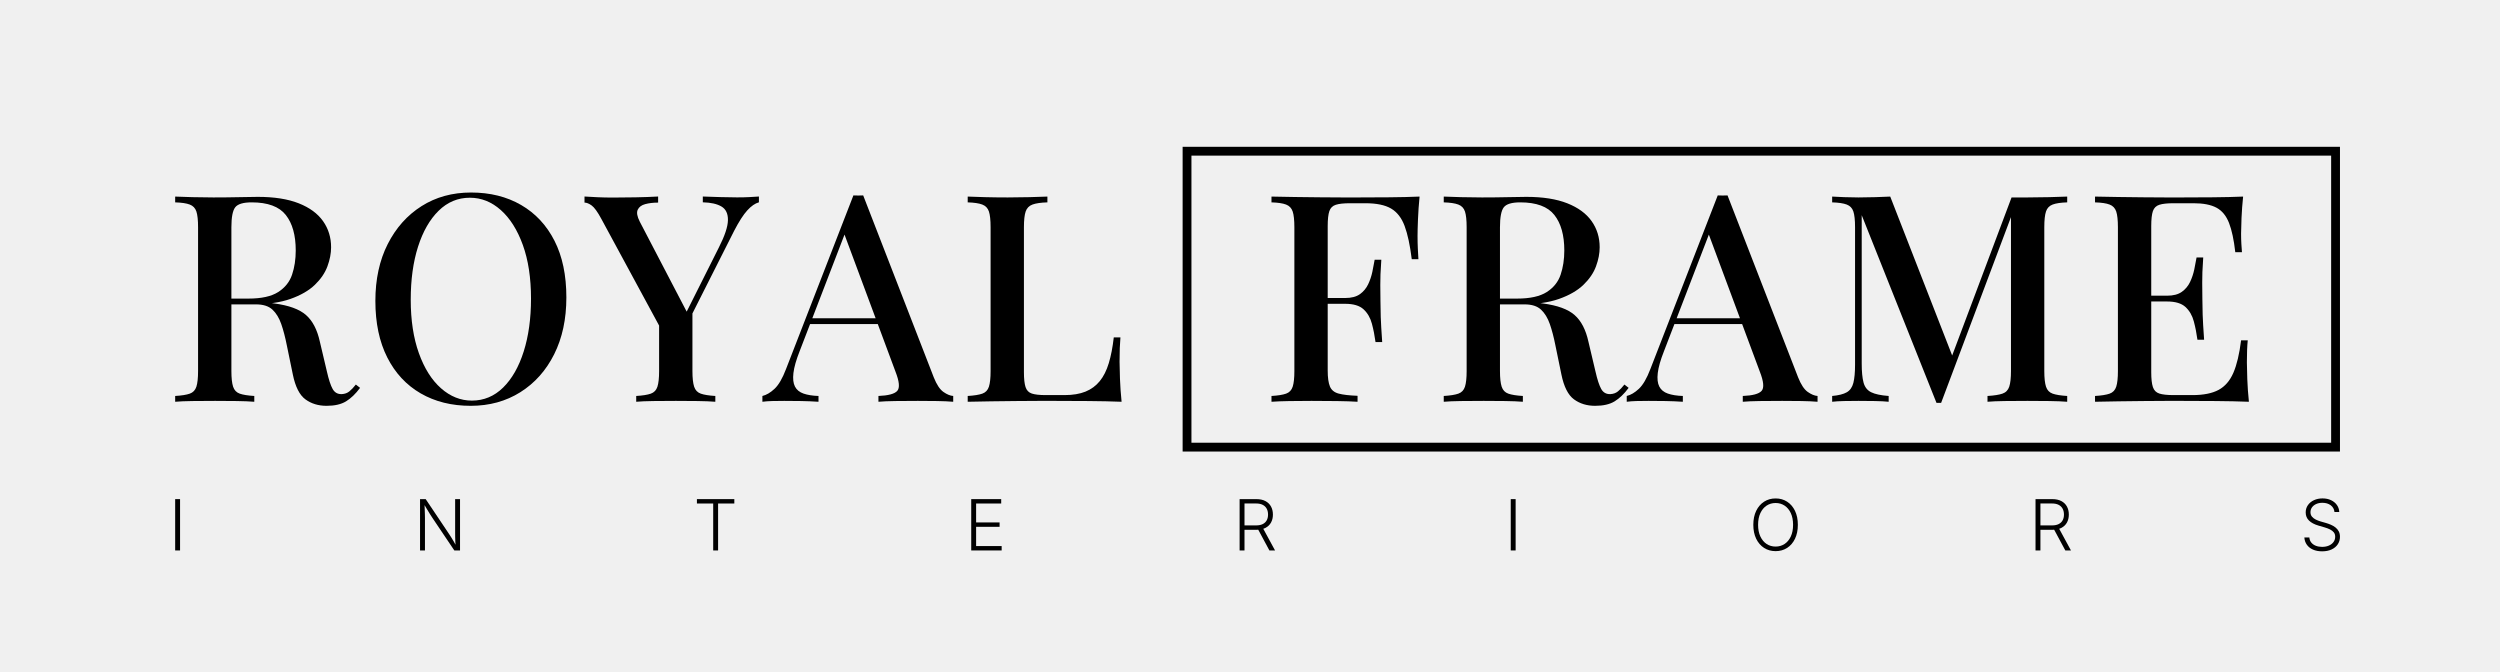
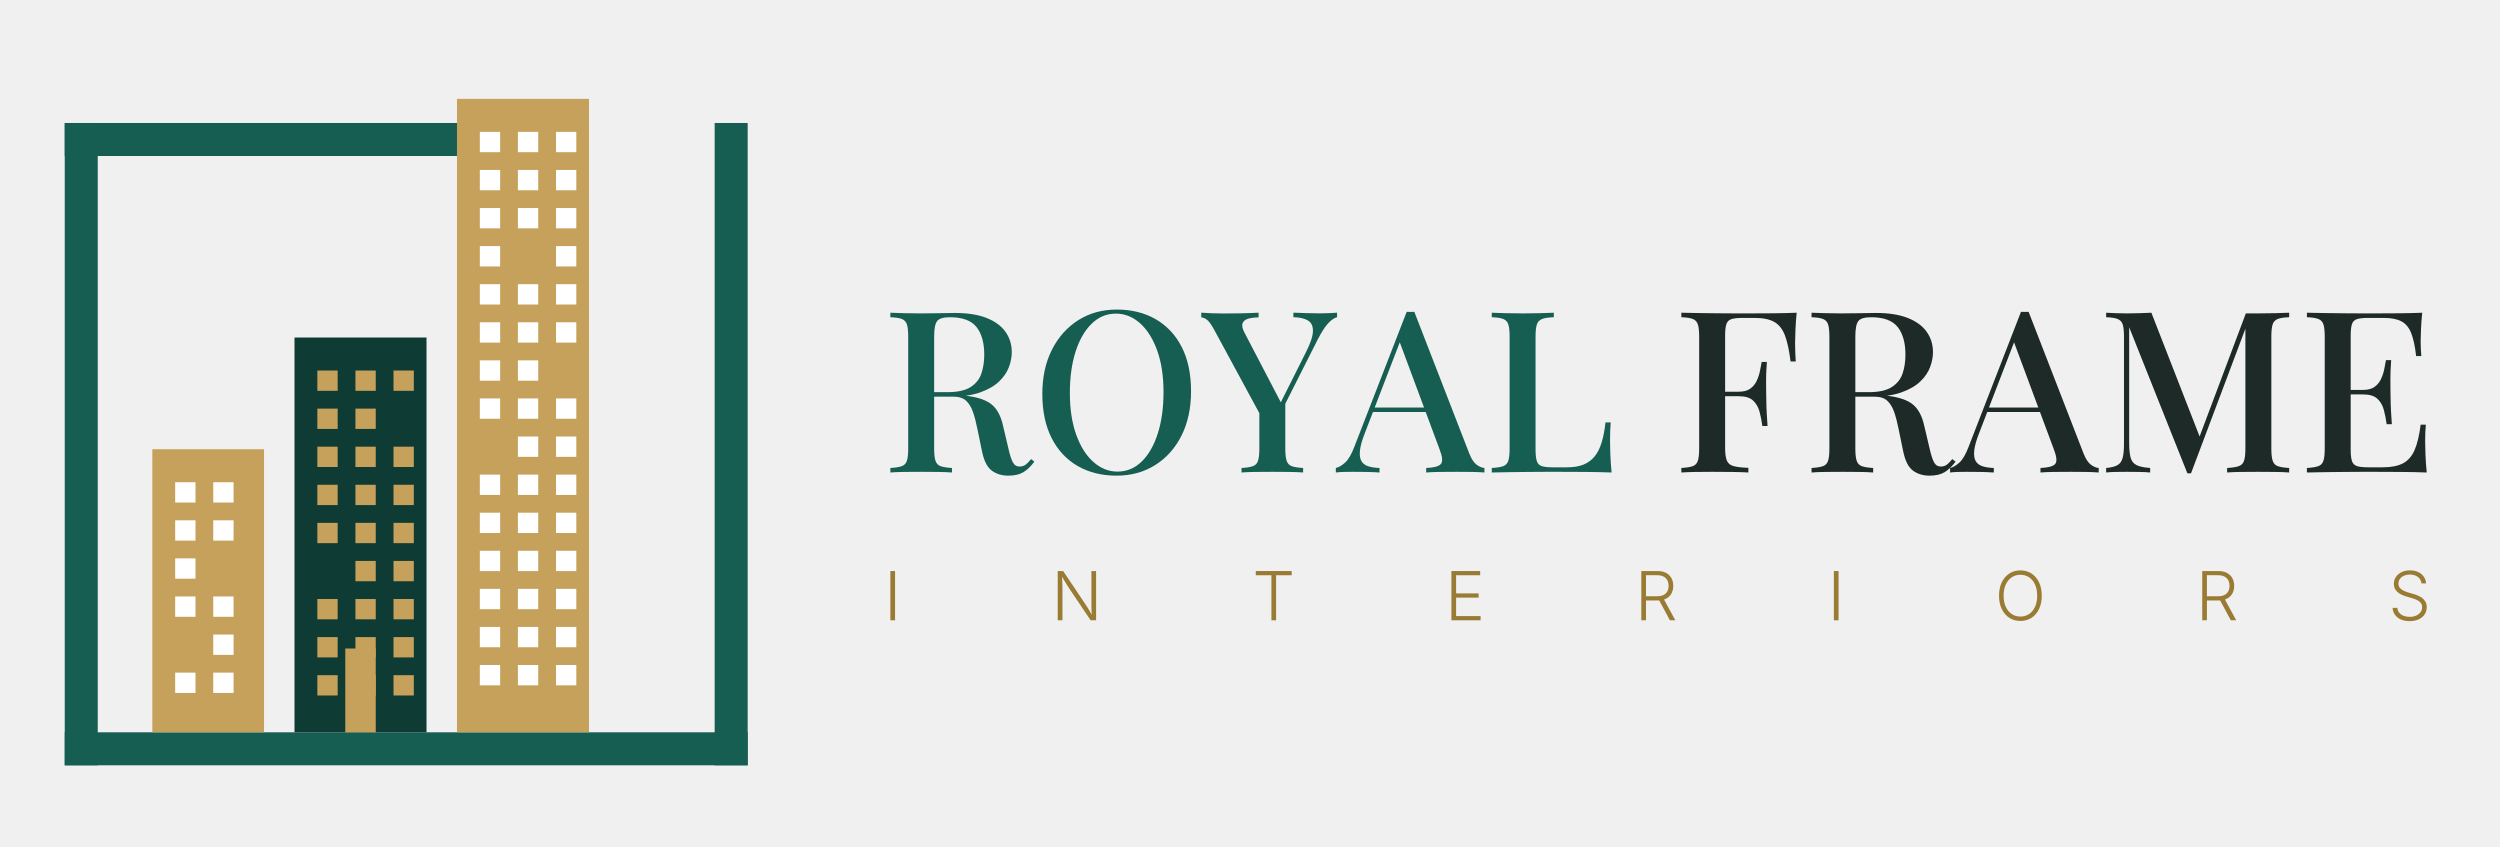
- <svg xmlns="http://www.w3.org/2000/svg" viewBox="0 0 1984 533" width="1984" height="533">
-   <g fill="#000000">
-     <path transform="translate(130.00 318.84) scale(0.23 -0.23)" d="M39.2 708Q61.8 707 98.5 706.0Q135.2 705 171.2 705Q218.8 705 262.401 706.0Q306.001 707 324.201 707Q409.401 707 465.501 684.8Q521.601 662.6 549.401 623.3Q577.201 584 577.201 533Q577.201 501.6 564.601 467.4Q552.001 433.2 521.201 403.5Q490.401 373.8 437.101 354.9Q383.801 336 302.201 336H206.201V356H292.201Q359.2 356 394.5 378.5Q429.8 401 442.5 438.5Q455.2 476 455.2 522Q455.2 601 420.9 644.5Q386.6 688 303.201 688Q259.601 688 246.401 671.0Q233.201 654 233.201 602V106Q233.201 70 239.101 52.0Q245.001 34 262.001 28.0Q279.001 22 312.201 20V0Q288.001 2 251.301 2.5Q214.601 3 177.2 3Q135.2 3 98.5 2.5Q61.8 2 39.2 0V20Q72.6 22 89.6 28.0Q106.6 34 112.4 52.0Q118.2 70 118.2 106V602Q118.2 639 112.4 656.5Q106.6 674 89.5 680.5Q72.4 687 39.2 688ZM208.2 353Q258.6 351.2 289.8 348.6Q321 346 342 343.9Q363 341.8 381.2 339.2Q456.201 329.4 490.501 299.4Q524.802 269.4 538.401 207.4L562.601 105Q572.201 62.4 582.601 44Q593.001 25.6 614.001 26.4Q629.601 27.2 640.201 35.8Q650.801 44.4 662.601 59.4L677.201 48Q654.201 17 628.901 1.5Q603.601 -14 561.601 -14Q519 -14 488.6 8.3Q458.2 30.6 445.2 94L424.6 194Q416.2 236.6 405.2 268.2Q394.2 299.8 374.8 317.9Q355.4 336 318.2 336H210.2Z" />
-     <path transform="translate(286.49 318.84) scale(0.23 -0.23)" d="M379.611 722Q478.2 722 552.4 679.0Q626.601 636 667.601 555.5Q708.601 475 708.601 360Q708.601 248 666.571 164.0Q624.542 80 549.822 33.0Q475.103 -14 378.59 -14Q280.001 -14 205.801 29.0Q131.6 72 90.6 153.0Q49.6 234 49.6 348Q49.6 460 92.148 544.0Q134.697 628 208.898 675.0Q283.099 722 379.611 722ZM375.53 704Q313.601 704 267.801 659.0Q222.001 614 196.801 535.0Q171.601 456 171.601 352Q171.601 246 199.757 167.5Q227.914 89 276.113 46.5Q324.313 4 382.534 4Q444.573 4 490.387 49.0Q536.2 94 561.4 173.5Q586.6 253 586.6 356Q586.6 463 558.399 541.0Q530.198 619 482.399 661.5Q434.6 704 375.53 704Z" />
-     <path transform="translate(464.83 318.84) scale(0.23 -0.23)" d="M597.601 708.2V688.2Q577.801 682.8 557.4 660.3Q537 637.8 512.4 590.399L314.801 199H287.8L53.8 631.2Q34.4 667.2 20.6 677.2Q6.8 687.2 -4.2 687.2V708.2Q18 706.8 41.9 705.7Q65.8 704.6 93.801 704.6Q130.401 704.6 172.301 705.4Q214.201 706.2 249.802 708.2V687.2Q224.802 687.2 205.401 682Q186.001 676.8 179.401 662.5Q172.801 648.2 186.601 621.2L352.001 304.001L336.201 286.8L459.4 532.399Q490.2 592.999 490.7 626.6Q491.2 660.2 468.4 673.7Q445.6 687.2 404 688.2V708.2Q434.8 707.2 464.7 706.2Q494.6 705.2 522.201 705.2Q547 705.2 564.801 706.2Q582.601 707.2 597.601 708.2ZM368.201 321.801V106Q368.201 70 374.101 52.0Q380.001 34 397.001 28.0Q414.001 22 447.201 20V0Q423.001 2 385.801 2.5Q348.601 3 311.2 3Q269.8 3 233.1 2.5Q196.4 2 174.2 0V20Q207.6 22 224.6 28.0Q241.6 34 247.4 52.0Q253.2 70 253.2 106V311L318.2 249Z" />
-     <path transform="translate(607.29 318.84) scale(0.23 -0.23)" d="M338.001 712 581.601 84Q596.401 46.8 614.801 33.9Q633.201 21 648.601 20V0Q625.401 2 592.6 2.5Q559.8 3 526.6 3Q485.2 3 449 2.5Q412.799 2 390.599 0V20Q441.599 22 455.499 37.5Q469.399 53 449.399 104L268.6 590.199L285.4 607.6L118.6 174.201Q100.8 129.2 97.3 99.3Q93.8 69.4 102.6 52.4Q111.4 35.4 132.2 28.2Q153 21 183.8 20V0Q154 2 123.7 2.5Q93.4 3 65.6 3Q41.8 3 23.5 2.5Q5.2 2 -9.8 0V20Q10.8 24.8 32.1 44.7Q53.4 64.6 71.8 113L304.2 712Q312.2 711.6 321.1 711.6Q330.001 711.6 338.001 712ZM442.6 288V268H144.6L154.6 288Z" />
-     <path transform="translate(758.95 318.84) scale(0.23 -0.23)" d="M314.201 708V688Q280.201 687 262.701 680.5Q245.201 674 239.201 656.5Q233.201 639 233.201 602V102Q233.201 67.8 238.801 50.7Q244.401 33.6 260.601 28.3Q276.801 23 308.201 23H373.2Q416 23 445.6 35Q475.2 47 494.9 71.2Q514.6 95.401 526 133.101Q537.401 170.801 543.201 222.001H566.201Q563.201 190.001 563.201 138.001Q563.201 117.601 564.601 79.3Q566.001 41 570.201 0Q519.201 2 455.201 2.5Q391.201 3 341.201 3Q318.201 3 282.3 3.0Q246.4 3 204.7 2.5Q163 2 120.3 1.5Q77.6 1 39.2 0V20Q72.6 22 89.6 28.0Q106.6 34 112.4 52.0Q118.2 70 118.2 106V602Q118.2 639 112.4 656.5Q106.6 674 89.5 680.5Q72.4 687 39.2 688V708Q61.8 707 98.5 706.0Q135.2 705 177.2 705Q215.201 705 252.401 706.0Q289.601 707 314.201 708Z" />
-     <path transform="translate(1000.03 318.84) scale(0.23 -0.23)" d="M550.201 708Q546.201 667.6 544.701 629.891Q543.201 592.182 543.201 572Q543.201 548.509 544.201 527.954Q545.201 507.4 546.201 492H523.201Q514.2 564.6 498.6 606.5Q483 648.4 451.9 666.7Q420.8 685 363.2 685H310.201Q277.876 685 261.239 679.7Q244.601 674.4 238.901 657.775Q233.201 641.15 233.201 606V108Q233.201 71.1 240.901 52.65Q248.601 34.2 271.001 28.2Q293.401 22.2 336.201 20.6V0Q308.601 1.8 265.601 2.4Q222.601 3 177.4 3Q137 3 100.6 2.4Q64.2 1.8 39.2 0V20Q72.6 22 89.578 28.0Q106.557 34 112.378 52.0Q118.2 70 118.2 106V602Q118.2 639 112.353 656.5Q106.506 674 89.453 680.5Q72.4 687 39.2 688V708Q77.692 707 120.346 706.5Q163 706 204.684 705.5Q246.369 705 282.321 705.0Q318.274 705 341.201 705Q387.201 705 445.701 705.5Q504.201 706 550.201 708ZM397.201 358Q397.201 358 397.201 348Q397.201 338 397.201 338H203.201Q203.201 338 203.201 348Q203.201 358 203.201 358ZM418.201 490Q414.201 433 414.701 403Q415.201 373 415.201 348Q415.201 323 416.201 293Q417.201 263 421.201 206H398.201Q393.801 239 385.701 269.4Q377.6 299.8 357 318.9Q336.4 338 293.6 338V358Q325.6 358 344.2 371.2Q362.8 384.4 372.7 405.2Q382.601 426 387.301 448.6Q392.001 471.2 395.201 490Z" />
-     <path transform="translate(1136.74 318.84) scale(0.23 -0.23)" d="M39.2 708Q61.8 707 98.5 706.0Q135.2 705 171.2 705Q218.8 705 262.401 706.0Q306.001 707 324.201 707Q409.401 707 465.501 684.8Q521.601 662.6 549.401 623.3Q577.201 584 577.201 533Q577.201 501.6 564.601 467.4Q552.001 433.2 521.201 403.5Q490.401 373.8 437.101 354.9Q383.801 336 302.201 336H206.201V356H292.201Q359.2 356 394.5 378.5Q429.8 401 442.5 438.5Q455.2 476 455.2 522Q455.2 601 420.9 644.5Q386.6 688 303.201 688Q259.601 688 246.401 671.0Q233.201 654 233.201 602V106Q233.201 70 239.101 52.0Q245.001 34 262.001 28.0Q279.001 22 312.201 20V0Q288.001 2 251.301 2.5Q214.601 3 177.2 3Q135.2 3 98.5 2.5Q61.8 2 39.2 0V20Q72.6 22 89.6 28.0Q106.6 34 112.4 52.0Q118.2 70 118.2 106V602Q118.2 639 112.4 656.5Q106.6 674 89.5 680.5Q72.4 687 39.2 688ZM208.2 353Q258.6 351.2 289.8 348.6Q321 346 342 343.9Q363 341.8 381.2 339.2Q456.201 329.4 490.501 299.4Q524.802 269.4 538.401 207.4L562.601 105Q572.201 62.4 582.601 44Q593.001 25.6 614.001 26.4Q629.601 27.2 640.201 35.8Q650.801 44.4 662.601 59.4L677.201 48Q654.201 17 628.901 1.5Q603.601 -14 561.601 -14Q519 -14 488.6 8.3Q458.2 30.6 445.2 94L424.6 194Q416.2 236.6 405.2 268.2Q394.2 299.8 374.8 317.9Q355.4 336 318.2 336H210.2Z" />
-     <path transform="translate(1293.23 318.84) scale(0.23 -0.23)" d="M338.001 712 581.601 84Q596.401 46.8 614.801 33.9Q633.201 21 648.601 20V0Q625.401 2 592.6 2.5Q559.8 3 526.6 3Q485.2 3 449 2.5Q412.799 2 390.599 0V20Q441.599 22 455.499 37.5Q469.399 53 449.399 104L268.6 590.199L285.4 607.6L118.6 174.201Q100.8 129.2 97.3 99.3Q93.8 69.4 102.6 52.4Q111.4 35.4 132.2 28.2Q153 21 183.8 20V0Q154 2 123.7 2.5Q93.4 3 65.6 3Q41.8 3 23.5 2.5Q5.2 2 -9.8 0V20Q10.8 24.8 32.1 44.7Q53.4 64.6 71.8 113L304.2 712Q312.2 711.6 321.1 711.6Q330.001 711.6 338.001 712ZM442.6 288V268H144.6L154.6 288Z" />
-     <path transform="translate(1444.89 318.84) scale(0.23 -0.23)" d="M850.601 708V688Q817.401 687 800.301 680.5Q783.201 674 777.401 656.5Q771.601 639 771.601 602V106Q771.601 70 777.501 52.0Q783.401 34 800.401 28.0Q817.401 22 850.601 20V0Q826.001 2 788.801 2.5Q751.601 3 713.601 3Q671.601 3 634.9 2.5Q598.2 2 575.6 0V20Q609.6 22 627.1 28.0Q644.6 34 650.6 52.0Q656.6 70 656.6 106V653L661.8 651L415.6 -3.8H399.6L141.6 643.8V132.001Q141.6 89.801 147.9 66.3Q154.2 42.8 174.1 32.9Q194 23 234.6 20V0Q216.2 2 186.6 2.5Q157 3 130.6 3Q106.2 3 81.2 2.5Q56.2 2 39.6 0V20Q73 23 90 32.7Q107 42.4 112.8 65.2Q118.6 88 118.6 128.001V602Q118.6 639 112.8 656.5Q107 674 89.9 680.5Q72.8 687 39.6 688V708Q56.2 707 81.2 706.0Q106.2 705 130.6 705Q159.8 705 189.201 706.0Q218.601 707 240.001 708L461.201 140.402L441.601 127.402L658.6 705Q672.2 705 686 705.0Q699.801 705 713.601 705Q751.601 705 788.801 706.0Q826.001 707 850.601 708Z" />
-     <path transform="translate(1653.59 318.84) scale(0.23 -0.23)" d="M550.201 708Q546.201 670 544.701 634.3Q543.201 598.599 543.201 579.999Q543.201 561.419 544.201 544.386Q545.201 527.354 546.201 515.999H523.201Q516 579.8 501.6 616.9Q487.2 654 458.5 669.5Q429.8 685 379.2 685H310.201Q277.876 685 261.239 679.7Q244.601 674.4 238.901 657.775Q233.201 641.15 233.201 606V102Q233.201 67.8 238.901 50.7Q244.601 33.6 261.239 28.3Q277.876 23 310.201 23H375.2Q432.2 23 465.5 40.9Q498.8 58.8 516.6 100Q534.4 141.2 543.201 212.001H566.201Q563.201 183.201 563.201 136Q563.201 115.818 564.601 78.109Q566.001 40.4 570.201 0Q519.201 2 455.201 2.5Q391.201 3 341.201 3Q318.279 3 282.333 3.0Q246.388 3 204.712 2.5Q163.036 2 120.318 1.5Q77.6 1 39.2 0V20Q72.6 22 89.578 28.0Q106.557 34 112.378 52.0Q118.2 70 118.2 106V602Q118.2 639 112.353 656.5Q106.506 674 89.453 680.5Q72.4 687 39.2 688V708Q77.692 707 120.346 706.5Q163 706 204.684 705.5Q246.369 705 282.321 705.0Q318.274 705 341.201 705Q387.201 705 445.701 705.5Q504.201 706 550.201 708ZM383.601 366Q383.601 366 383.601 356.0Q383.601 346 383.601 346H203.201Q203.201 346 203.201 356.0Q203.201 366 203.201 366ZM412.601 498Q408.601 441 409.101 411.0Q409.601 381 409.601 356Q409.601 331 410.601 301.0Q411.601 271 415.601 214H392.601Q388.201 247 380.101 277.4Q372.001 307.8 351.4 326.9Q330.8 346 288 346V366Q320 366 338.6 379.2Q357.2 392.4 367.101 413.2Q377.001 434 381.701 456.6Q386.401 479.2 389.601 498Z" />
-     <path transform="translate(133.62 436.84) scale(0.02734 -0.02734)" d="M339.335 1490V0H197.332V1490Z" />
-     <path transform="translate(327.95 436.84) scale(0.02734 -0.02734)" d="M197.332 0V1490H361.336L1039.665 477.67Q1068.331 435.671 1103.165 379.67Q1137.998 323.67 1176.665 257.837Q1215.331 192.003 1252.998 119.336H1229.998Q1223.997 194.003 1220.997 263.503Q1217.997 333.004 1216.997 394.338Q1215.997 455.671 1215.997 503.671V1490H1358V0H1192.663L559.002 941.661Q521.669 998.328 484.502 1057.328Q447.336 1116.328 403.002 1190.662Q358.669 1264.996 298.668 1366.331H326.668Q330.002 1274.997 333.002 1194.996Q336.002 1114.995 338.002 1050.994Q340.002 986.994 340.002 942.994V0Z" />
-     <path transform="translate(550.12 436.84) scale(0.02734 -0.02734)" d="M107.999 1362.664V1490H1194.002V1362.664H722.669V0H580.666V1362.664Z" />
-     <path transform="translate(765.37 436.84) scale(0.02734 -0.02734)" d="M197.332 0V1490H1067.335V1362.664H339.335V813.335H1020.668V685.999H339.335V127.336H1080.668V0Z" />
-     <path transform="translate(978.36 436.84) scale(0.02734 -0.02734)" d="M197.332 0V1490H683.334Q841.001 1490 948.002 1432.667Q1055.002 1375.333 1109.502 1274Q1164.002 1172.666 1164.002 1041.333Q1164.002 910.666 1109.502 810.999Q1055.002 711.332 948.335 655.332Q841.668 599.332 684 599.332H276.001V727.335H678Q793.667 727.335 869.833 766.001Q946 804.667 984.333 875.167Q1022.666 945.667 1022.666 1041.333Q1022.666 1138.999 984.333 1210.998Q946 1282.998 869.5 1323.164Q793 1363.331 676.667 1363.331H339.335V0ZM1061.998 0 699.999 673.333H860.002L1226.002 0Z" />
-     <path transform="translate(1193.53 436.84) scale(0.02734 -0.02734)" d="M339.335 1490V0H197.332V1490Z" />
-     <path transform="translate(1387.86 436.84) scale(0.02734 -0.02734)" d="M778 -20Q589.334 -20 443.167 73.833Q297 167.667 213.833 339.5Q130.666 511.333 130.666 744Q130.666 978 214 1149.833Q297.333 1321.667 443.333 1415.833Q589.334 1510 778 1510Q966.334 1510 1112.001 1415.833Q1257.668 1321.667 1340.501 1149.833Q1423.335 978 1423.335 744Q1423.335 511 1340.501 339.167Q1257.668 167.333 1112.001 73.667Q966.334 -20 778 -20ZM778 112.669Q923 112.669 1037.499 187.836Q1151.999 263.002 1218.332 404.668Q1284.665 546.334 1284.665 744Q1284.665 943.333 1218.332 1084.999Q1151.999 1226.665 1037.499 1301.998Q923 1377.331 778 1377.331Q632.334 1377.331 517.335 1301.998Q402.335 1226.665 335.835 1084.999Q269.336 943.333 269.336 744Q269.336 546.667 335.502 405.334Q401.669 264.002 516.668 188.336Q631.668 112.669 778 112.669Z" />
-     <path transform="translate(1610.00 436.84) scale(0.02734 -0.02734)" d="M197.332 0V1490H683.334Q841.001 1490 948.002 1432.667Q1055.002 1375.333 1109.502 1274Q1164.002 1172.666 1164.002 1041.333Q1164.002 910.666 1109.502 810.999Q1055.002 711.332 948.335 655.332Q841.668 599.332 684 599.332H276.001V727.335H678Q793.667 727.335 869.833 766.001Q946 804.667 984.333 875.167Q1022.666 945.667 1022.666 1041.333Q1022.666 1138.999 984.333 1210.998Q946 1282.998 869.5 1323.164Q793 1363.331 676.667 1363.331H339.335V0ZM1061.998 0 699.999 673.333H860.002L1226.002 0Z" />
-     <path transform="translate(1825.17 436.84) scale(0.02734 -0.02734)" d="M645.334 -25.333Q492.667 -25.333 379.833 25.167Q267 75.667 202.666 166.167Q138.333 256.667 129.999 376.667H275.336Q283.002 288.334 333.335 227.501Q383.669 166.669 465.168 135.335Q546.668 104.002 645.334 104.002Q755.667 104.002 841.333 140.836Q927 177.669 976.166 244.335Q1025.333 311.001 1025.333 398.667Q1025.333 473.334 986.666 523.5Q947.999 573.667 878.499 608.666Q808.999 643.666 715.333 670.665L539.333 721.999Q360.667 774.332 265 867.999Q169.333 961.666 169.333 1103.333Q169.333 1224 233.833 1316Q298.333 1408 409 1459.333Q519.667 1510.667 658.001 1510.667Q798.668 1510.667 906.168 1459Q1013.668 1407.333 1076.335 1318.167Q1139.002 1229 1144.002 1115.333H1004.666Q992.333 1238.666 896.333 1310.998Q800.333 1383.331 654.001 1383.331Q552.334 1383.331 474.001 1347.831Q395.668 1312.331 351.835 1250.498Q308.002 1188.666 308.002 1109.333Q308.002 1032.333 351.669 980.5Q395.336 928.667 463.003 895.834Q530.669 863.001 602.002 842.001L758.001 797.335Q830 776.668 901.834 745.668Q973.667 714.669 1033.001 668.335Q1092.335 622.002 1128.168 555.502Q1164.002 489.001 1164.002 396.667Q1164.002 276.667 1101.835 181Q1039.669 85.333 923.502 30Q807.335 -25.333 645.334 -25.333Z" />
+ <svg xmlns="http://www.w3.org/2000/svg" viewBox="0 0 1418 480" width="1418" height="480">
+   <g transform="translate(0 10) scale(0.72)">
+     <g>
+       <rect x="51" y="83" width="314" height="26" fill="#175E52" />
+       <rect x="51" y="83" width="26" height="506" fill="#175E52" />
+       <rect x="563" y="83" width="26" height="506" fill="#175E52" />
+       <rect x="51" y="563" width="538" height="26" fill="#175E52" />
+       <rect x="120" y="340" width="88" height="223" fill="#C6A15B" />
+       <rect x="138" y="366" width="16" height="16" fill="#FFFFFF" />
+       <rect x="168" y="366" width="16" height="16" fill="#FFFFFF" />
+       <rect x="138" y="396" width="16" height="16" fill="#FFFFFF" />
+       <rect x="168" y="396" width="16" height="16" fill="#FFFFFF" />
+       <rect x="138" y="426" width="16" height="16" fill="#FFFFFF" />
+       <rect x="138" y="456" width="16" height="16" fill="#FFFFFF" />
+       <rect x="168" y="456" width="16" height="16" fill="#FFFFFF" />
+       <rect x="168" y="486" width="16" height="16" fill="#FFFFFF" />
+       <rect x="138" y="516" width="16" height="16" fill="#FFFFFF" />
+       <rect x="168" y="516" width="16" height="16" fill="#FFFFFF" />
+       <rect x="232" y="252" width="104" height="311" fill="#0E3B34" />
+       <rect x="250" y="278" width="16" height="16" fill="#C6A15B" />
+       <rect x="280" y="278" width="16" height="16" fill="#C6A15B" />
+       <rect x="310" y="278" width="16" height="16" fill="#C6A15B" />
+       <rect x="250" y="308" width="16" height="16" fill="#C6A15B" />
+       <rect x="280" y="308" width="16" height="16" fill="#C6A15B" />
+       <rect x="250" y="338" width="16" height="16" fill="#C6A15B" />
+       <rect x="280" y="338" width="16" height="16" fill="#C6A15B" />
+       <rect x="310" y="338" width="16" height="16" fill="#C6A15B" />
+       <rect x="250" y="368" width="16" height="16" fill="#C6A15B" />
+       <rect x="280" y="368" width="16" height="16" fill="#C6A15B" />
+       <rect x="310" y="368" width="16" height="16" fill="#C6A15B" />
+       <rect x="250" y="398" width="16" height="16" fill="#C6A15B" />
+       <rect x="280" y="398" width="16" height="16" fill="#C6A15B" />
+       <rect x="310" y="398" width="16" height="16" fill="#C6A15B" />
+       <rect x="280" y="428" width="16" height="16" fill="#C6A15B" />
+       <rect x="310" y="428" width="16" height="16" fill="#C6A15B" />
+       <rect x="250" y="458" width="16" height="16" fill="#C6A15B" />
+       <rect x="280" y="458" width="16" height="16" fill="#C6A15B" />
+       <rect x="310" y="458" width="16" height="16" fill="#C6A15B" />
+       <rect x="250" y="488" width="16" height="16" fill="#C6A15B" />
+       <rect x="280" y="488" width="16" height="16" fill="#C6A15B" />
+       <rect x="310" y="488" width="16" height="16" fill="#C6A15B" />
+       <rect x="250" y="518" width="16" height="16" fill="#C6A15B" />
+       <rect x="280" y="518" width="16" height="16" fill="#C6A15B" />
+       <rect x="310" y="518" width="16" height="16" fill="#C6A15B" />
+       <rect x="360" y="64" width="104" height="499" fill="#C6A15B" />
+       <rect x="378" y="90" width="16" height="16" fill="#FFFFFF" />
+       <rect x="408" y="90" width="16" height="16" fill="#FFFFFF" />
+       <rect x="438" y="90" width="16" height="16" fill="#FFFFFF" />
+       <rect x="378" y="120" width="16" height="16" fill="#FFFFFF" />
+       <rect x="408" y="120" width="16" height="16" fill="#FFFFFF" />
+       <rect x="438" y="120" width="16" height="16" fill="#FFFFFF" />
+       <rect x="378" y="150" width="16" height="16" fill="#FFFFFF" />
+       <rect x="408" y="150" width="16" height="16" fill="#FFFFFF" />
+       <rect x="438" y="150" width="16" height="16" fill="#FFFFFF" />
+       <rect x="378" y="180" width="16" height="16" fill="#FFFFFF" />
+       <rect x="438" y="180" width="16" height="16" fill="#FFFFFF" />
+       <rect x="378" y="210" width="16" height="16" fill="#FFFFFF" />
+       <rect x="408" y="210" width="16" height="16" fill="#FFFFFF" />
+       <rect x="438" y="210" width="16" height="16" fill="#FFFFFF" />
+       <rect x="378" y="240" width="16" height="16" fill="#FFFFFF" />
+       <rect x="408" y="240" width="16" height="16" fill="#FFFFFF" />
+       <rect x="438" y="240" width="16" height="16" fill="#FFFFFF" />
+       <rect x="378" y="270" width="16" height="16" fill="#FFFFFF" />
+       <rect x="408" y="270" width="16" height="16" fill="#FFFFFF" />
+       <rect x="378" y="300" width="16" height="16" fill="#FFFFFF" />
+       <rect x="408" y="300" width="16" height="16" fill="#FFFFFF" />
+       <rect x="438" y="300" width="16" height="16" fill="#FFFFFF" />
+       <rect x="408" y="330" width="16" height="16" fill="#FFFFFF" />
+       <rect x="438" y="330" width="16" height="16" fill="#FFFFFF" />
+       <rect x="378" y="360" width="16" height="16" fill="#FFFFFF" />
+       <rect x="408" y="360" width="16" height="16" fill="#FFFFFF" />
+       <rect x="438" y="360" width="16" height="16" fill="#FFFFFF" />
+       <rect x="378" y="390" width="16" height="16" fill="#FFFFFF" />
+       <rect x="408" y="390" width="16" height="16" fill="#FFFFFF" />
+       <rect x="438" y="390" width="16" height="16" fill="#FFFFFF" />
+       <rect x="378" y="420" width="16" height="16" fill="#FFFFFF" />
+       <rect x="408" y="420" width="16" height="16" fill="#FFFFFF" />
+       <rect x="438" y="420" width="16" height="16" fill="#FFFFFF" />
+       <rect x="378" y="450" width="16" height="16" fill="#FFFFFF" />
+       <rect x="408" y="450" width="16" height="16" fill="#FFFFFF" />
+       <rect x="438" y="450" width="16" height="16" fill="#FFFFFF" />
+       <rect x="378" y="480" width="16" height="16" fill="#FFFFFF" />
+       <rect x="408" y="480" width="16" height="16" fill="#FFFFFF" />
+       <rect x="438" y="480" width="16" height="16" fill="#FFFFFF" />
+       <rect x="378" y="510" width="16" height="16" fill="#FFFFFF" />
+       <rect x="408" y="510" width="16" height="16" fill="#FFFFFF" />
+       <rect x="438" y="510" width="16" height="16" fill="#FFFFFF" />
+       <rect x="272" y="497" width="24" height="66" fill="#C6A15B" />
+     </g>
  </g>
-   <rect x="942.03" y="120.00" width="911.47" height="234.84" fill="none" stroke="#000000" stroke-width="7" />
+   <g fill="#175E52">
+     <path transform="translate(500.00 268.00) scale(0.128 -0.128)" d="M39.2 708Q61.8 707 98.5 706.0Q135.2 705 171.2 705Q218.8 705 262.401 706.0Q306.001 707 324.201 707Q409.401 707 465.501 684.8Q521.601 662.6 549.401 623.3Q577.201 584 577.201 533Q577.201 501.6 564.601 467.4Q552.001 433.2 521.201 403.5Q490.401 373.8 437.101 354.9Q383.801 336 302.201 336H206.201V356H292.201Q359.2 356 394.5 378.5Q429.8 401 442.5 438.5Q455.2 476 455.2 522Q455.2 601 420.9 644.5Q386.6 688 303.201 688Q259.601 688 246.401 671.0Q233.201 654 233.201 602V106Q233.201 70 239.101 52.0Q245.001 34 262.001 28.0Q279.001 22 312.201 20V0Q288.001 2 251.301 2.5Q214.601 3 177.2 3Q135.2 3 98.5 2.5Q61.8 2 39.2 0V20Q72.6 22 89.6 28.0Q106.6 34 112.4 52.0Q118.2 70 118.2 106V602Q118.2 639 112.4 656.5Q106.6 674 89.5 680.5Q72.4 687 39.2 688ZM208.2 353Q258.6 351.2 289.8 348.6Q321 346 342 343.9Q363 341.8 381.2 339.2Q456.201 329.4 490.501 299.4Q524.802 269.4 538.401 207.4L562.601 105Q572.201 62.4 582.601 44Q593.001 25.6 614.001 26.4Q629.601 27.2 640.201 35.8Q650.801 44.4 662.601 59.4L677.201 48Q654.201 17 628.901 1.5Q603.601 -14 561.601 -14Q519 -14 488.6 8.3Q458.2 30.6 445.2 94L424.6 194Q416.2 236.6 405.2 268.2Q394.2 299.8 374.8 317.9Q355.4 336 318.2 336H210.2Z" />
+     <path transform="translate(584.86 268.00) scale(0.128 -0.128)" d="M379.611 722Q478.2 722 552.4 679.0Q626.601 636 667.601 555.5Q708.601 475 708.601 360Q708.601 248 666.571 164.0Q624.542 80 549.822 33.0Q475.103 -14 378.59 -14Q280.001 -14 205.801 29.0Q131.6 72 90.6 153.0Q49.6 234 49.6 348Q49.6 460 92.148 544.0Q134.697 628 208.898 675.0Q283.099 722 379.611 722ZM375.53 704Q313.601 704 267.801 659.0Q222.001 614 196.801 535.0Q171.601 456 171.601 352Q171.601 246 199.757 167.5Q227.914 89 276.113 46.5Q324.313 4 382.534 4Q444.573 4 490.387 49.0Q536.2 94 561.4 173.5Q586.6 253 586.6 356Q586.6 463 558.399 541.0Q530.198 619 482.399 661.5Q434.6 704 375.53 704Z" />
+     <path transform="translate(681.89 268.00) scale(0.128 -0.128)" d="M597.601 708.2V688.2Q577.801 682.8 557.4 660.3Q537 637.8 512.4 590.399L314.801 199H287.8L53.8 631.2Q34.4 667.2 20.6 677.2Q6.8 687.2 -4.2 687.2V708.2Q18 706.8 41.9 705.7Q65.8 704.6 93.801 704.6Q130.401 704.6 172.301 705.4Q214.201 706.2 249.802 708.2V687.2Q224.802 687.2 205.401 682Q186.001 676.8 179.401 662.5Q172.801 648.2 186.601 621.2L352.001 304.001L336.201 286.8L459.4 532.399Q490.2 592.999 490.7 626.6Q491.2 660.2 468.4 673.7Q445.6 687.2 404 688.2V708.2Q434.8 707.2 464.7 706.2Q494.6 705.2 522.201 705.2Q547 705.2 564.801 706.2Q582.601 707.2 597.601 708.2ZM368.201 321.801V106Q368.201 70 374.101 52.0Q380.001 34 397.001 28.0Q414.001 22 447.201 20V0Q423.001 2 385.801 2.5Q348.601 3 311.2 3Q269.8 3 233.1 2.5Q196.4 2 174.2 0V20Q207.6 22 224.6 28.0Q241.6 34 247.4 52.0Q253.2 70 253.2 106V311L318.2 249Z" />
+     <path transform="translate(758.94 268.00) scale(0.128 -0.128)" d="M338.001 712 581.601 84Q596.401 46.8 614.801 33.9Q633.201 21 648.601 20V0Q625.401 2 592.6 2.5Q559.8 3 526.6 3Q485.2 3 449 2.5Q412.799 2 390.599 0V20Q441.599 22 455.499 37.5Q469.399 53 449.399 104L268.6 590.199L285.4 607.6L118.6 174.201Q100.8 129.2 97.3 99.3Q93.8 69.4 102.6 52.4Q111.4 35.4 132.2 28.2Q153 21 183.8 20V0Q154 2 123.7 2.5Q93.4 3 65.6 3Q41.8 3 23.5 2.5Q5.2 2 -9.8 0V20Q10.8 24.8 32.1 44.7Q53.4 64.6 71.8 113L304.2 712Q312.2 711.6 321.1 711.6Q330.001 711.6 338.001 712ZM442.6 288V268H144.6L154.6 288Z" />
+     <path transform="translate(841.12 268.00) scale(0.128 -0.128)" d="M314.201 708V688Q280.201 687 262.701 680.5Q245.201 674 239.201 656.5Q233.201 639 233.201 602V102Q233.201 67.8 238.801 50.7Q244.401 33.6 260.601 28.3Q276.801 23 308.201 23H373.2Q416 23 445.6 35Q475.2 47 494.9 71.2Q514.6 95.401 526 133.101Q537.401 170.801 543.201 222.001H566.201Q563.201 190.001 563.201 138.001Q563.201 117.601 564.601 79.3Q566.001 41 570.201 0Q519.201 2 455.201 2.5Q391.201 3 341.201 3Q318.201 3 282.3 3.0Q246.4 3 204.7 2.5Q163 2 120.3 1.5Q77.6 1 39.2 0V20Q72.6 22 89.6 28.0Q106.6 34 112.4 52.0Q118.2 70 118.2 106V602Q118.2 639 112.4 656.5Q106.6 674 89.5 680.5Q72.4 687 39.2 688V708Q61.8 707 98.5 706.0Q135.2 705 177.2 705Q215.201 705 252.401 706.0Q289.601 707 314.201 708Z" />
+   </g>
+   <g fill="#1D2A27">
+     <path transform="translate(948.64 268.00) scale(0.128 -0.128)" d="M550.201 708Q546.201 667.6 544.701 629.891Q543.201 592.182 543.201 572Q543.201 548.509 544.201 527.954Q545.201 507.4 546.201 492H523.201Q514.2 564.6 498.6 606.5Q483 648.4 451.9 666.7Q420.8 685 363.2 685H310.201Q277.876 685 261.239 679.7Q244.601 674.4 238.901 657.775Q233.201 641.15 233.201 606V108Q233.201 71.1 240.901 52.65Q248.601 34.2 271.001 28.2Q293.401 22.2 336.201 20.6V0Q308.601 1.8 265.601 2.4Q222.601 3 177.4 3Q137 3 100.6 2.4Q64.2 1.8 39.2 0V20Q72.6 22 89.578 28.0Q106.557 34 112.378 52.0Q118.2 70 118.2 106V602Q118.2 639 112.353 656.5Q106.506 674 89.453 680.5Q72.4 687 39.2 688V708Q77.692 707 120.346 706.5Q163 706 204.684 705.5Q246.369 705 282.321 705.0Q318.274 705 341.201 705Q387.201 705 445.701 705.5Q504.201 706 550.201 708ZM397.201 358Q397.201 358 397.201 348Q397.201 338 397.201 338H203.201Q203.201 338 203.201 348Q203.201 358 203.201 358ZM418.201 490Q414.201 433 414.701 403Q415.201 373 415.201 348Q415.201 323 416.201 293Q417.201 263 421.201 206H398.201Q393.801 239 385.701 269.4Q377.6 299.8 357 318.9Q336.4 338 293.6 338V358Q325.6 358 344.2 371.2Q362.8 384.4 372.7 405.2Q382.601 426 387.301 448.6Q392.001 471.2 395.201 490Z" />
+     <path transform="translate(1022.50 268.00) scale(0.128 -0.128)" d="M39.2 708Q61.8 707 98.5 706.0Q135.2 705 171.2 705Q218.8 705 262.401 706.0Q306.001 707 324.201 707Q409.401 707 465.501 684.8Q521.601 662.6 549.401 623.3Q577.201 584 577.201 533Q577.201 501.6 564.601 467.4Q552.001 433.2 521.201 403.5Q490.401 373.8 437.101 354.9Q383.801 336 302.201 336H206.201V356H292.201Q359.2 356 394.5 378.5Q429.8 401 442.5 438.5Q455.2 476 455.2 522Q455.2 601 420.9 644.5Q386.6 688 303.201 688Q259.601 688 246.401 671.0Q233.201 654 233.201 602V106Q233.201 70 239.101 52.0Q245.001 34 262.001 28.0Q279.001 22 312.201 20V0Q288.001 2 251.301 2.5Q214.601 3 177.2 3Q135.2 3 98.5 2.5Q61.8 2 39.2 0V20Q72.6 22 89.6 28.0Q106.6 34 112.4 52.0Q118.2 70 118.2 106V602Q118.2 639 112.4 656.5Q106.6 674 89.5 680.5Q72.4 687 39.2 688ZM208.2 353Q258.6 351.2 289.8 348.6Q321 346 342 343.9Q363 341.8 381.2 339.2Q456.201 329.4 490.501 299.4Q524.802 269.4 538.401 207.4L562.601 105Q572.201 62.4 582.601 44Q593.001 25.6 614.001 26.4Q629.601 27.2 640.201 35.8Q650.801 44.4 662.601 59.4L677.201 48Q654.201 17 628.901 1.5Q603.601 -14 561.601 -14Q519 -14 488.6 8.3Q458.2 30.6 445.2 94L424.6 194Q416.2 236.6 405.2 268.2Q394.2 299.8 374.8 317.9Q355.4 336 318.2 336H210.2Z" />
+     <path transform="translate(1107.36 268.00) scale(0.128 -0.128)" d="M338.001 712 581.601 84Q596.401 46.8 614.801 33.9Q633.201 21 648.601 20V0Q625.401 2 592.6 2.5Q559.8 3 526.6 3Q485.2 3 449 2.5Q412.799 2 390.599 0V20Q441.599 22 455.499 37.5Q469.399 53 449.399 104L268.6 590.199L285.4 607.6L118.6 174.201Q100.8 129.2 97.3 99.3Q93.8 69.4 102.6 52.4Q111.4 35.4 132.2 28.2Q153 21 183.8 20V0Q154 2 123.7 2.5Q93.4 3 65.6 3Q41.8 3 23.5 2.5Q5.2 2 -9.8 0V20Q10.8 24.8 32.1 44.7Q53.4 64.6 71.8 113L304.2 712Q312.2 711.6 321.1 711.6Q330.001 711.6 338.001 712ZM442.6 288V268H144.6L154.6 288Z" />
+     <path transform="translate(1189.54 268.00) scale(0.128 -0.128)" d="M850.601 708V688Q817.401 687 800.301 680.5Q783.201 674 777.401 656.5Q771.601 639 771.601 602V106Q771.601 70 777.501 52.0Q783.401 34 800.401 28.0Q817.401 22 850.601 20V0Q826.001 2 788.801 2.5Q751.601 3 713.601 3Q671.601 3 634.9 2.5Q598.2 2 575.6 0V20Q609.6 22 627.1 28.0Q644.6 34 650.6 52.0Q656.6 70 656.6 106V653L661.8 651L415.6 -3.8H399.6L141.6 643.8V132.001Q141.6 89.801 147.9 66.3Q154.2 42.8 174.1 32.9Q194 23 234.6 20V0Q216.2 2 186.6 2.5Q157 3 130.6 3Q106.2 3 81.2 2.5Q56.2 2 39.6 0V20Q73 23 90 32.7Q107 42.4 112.8 65.2Q118.6 88 118.6 128.001V602Q118.6 639 112.8 656.5Q107 674 89.9 680.5Q72.8 687 39.6 688V708Q56.2 707 81.2 706.0Q106.2 705 130.6 705Q159.8 705 189.201 706.0Q218.601 707 240.001 708L461.201 140.402L441.601 127.402L658.6 705Q672.2 705 686 705.0Q699.801 705 713.601 705Q751.601 705 788.801 706.0Q826.001 707 850.601 708Z" />
+     <path transform="translate(1303.46 268.00) scale(0.128 -0.128)" d="M550.201 708Q546.201 670 544.701 634.3Q543.201 598.599 543.201 579.999Q543.201 561.419 544.201 544.386Q545.201 527.354 546.201 515.999H523.201Q516 579.8 501.6 616.9Q487.2 654 458.5 669.5Q429.8 685 379.2 685H310.201Q277.876 685 261.239 679.7Q244.601 674.4 238.901 657.775Q233.201 641.15 233.201 606V102Q233.201 67.8 238.901 50.7Q244.601 33.6 261.239 28.3Q277.876 23 310.201 23H375.2Q432.2 23 465.5 40.9Q498.8 58.8 516.6 100Q534.4 141.2 543.201 212.001H566.201Q563.201 183.201 563.201 136Q563.201 115.818 564.601 78.109Q566.001 40.4 570.201 0Q519.201 2 455.201 2.5Q391.201 3 341.201 3Q318.279 3 282.333 3.0Q246.388 3 204.712 2.5Q163.036 2 120.318 1.5Q77.6 1 39.2 0V20Q72.6 22 89.578 28.0Q106.557 34 112.378 52.0Q118.2 70 118.2 106V602Q118.2 639 112.353 656.5Q106.506 674 89.453 680.5Q72.4 687 39.2 688V708Q77.692 707 120.346 706.5Q163 706 204.684 705.5Q246.369 705 282.321 705.0Q318.274 705 341.201 705Q387.201 705 445.701 705.5Q504.201 706 550.201 708ZM383.601 366Q383.601 366 383.601 356.0Q383.601 346 383.601 346H203.201Q203.201 346 203.201 356.0Q203.201 366 203.201 366ZM412.601 498Q408.601 441 409.101 411.0Q409.601 381 409.601 356Q409.601 331 410.601 301.0Q411.601 271 415.601 214H392.601Q388.201 247 380.101 277.4Q372.001 307.8 351.4 326.9Q330.8 346 288 346V366Q320 366 338.6 379.2Q357.2 392.4 367.101 413.2Q377.001 434 381.701 456.6Q386.401 479.2 389.601 498Z" />
+   </g>
+   <g fill="#9A7B34">
+     <path transform="translate(501.32 351.83) scale(0.01875 -0.01875)" d="M339.335 1490V0H197.332V1490Z" />
+     <path transform="translate(596.25 351.83) scale(0.01875 -0.01875)" d="M197.332 0V1490H361.336L1039.665 477.67Q1068.331 435.671 1103.165 379.67Q1137.998 323.67 1176.665 257.837Q1215.331 192.003 1252.998 119.336H1229.998Q1223.997 194.003 1220.997 263.503Q1217.997 333.004 1216.997 394.338Q1215.997 455.671 1215.997 503.671V1490H1358V0H1192.663L559.002 941.661Q521.669 998.328 484.502 1057.328Q447.336 1116.328 403.002 1190.662Q358.669 1264.996 298.668 1366.331H326.668Q330.002 1274.997 333.002 1194.996Q336.002 1114.995 338.002 1050.994Q340.002 986.994 340.002 942.994V0Z" />
+     <path transform="translate(710.26 351.83) scale(0.01875 -0.01875)" d="M107.999 1362.664V1490H1194.002V1362.664H722.669V0H580.666V1362.664Z" />
+     <path transform="translate(819.54 351.83) scale(0.01875 -0.01875)" d="M197.332 0V1490H1067.335V1362.664H339.335V813.335H1020.668V685.999H339.335V127.336H1080.668V0Z" />
+     <path transform="translate(927.25 351.83) scale(0.01875 -0.01875)" d="M197.332 0V1490H683.334Q841.001 1490 948.002 1432.667Q1055.002 1375.333 1109.502 1274Q1164.002 1172.666 1164.002 1041.333Q1164.002 910.666 1109.502 810.999Q1055.002 711.332 948.335 655.332Q841.668 599.332 684 599.332H276.001V727.335H678Q793.667 727.335 869.833 766.001Q946 804.667 984.333 875.167Q1022.666 945.667 1022.666 1041.333Q1022.666 1138.999 984.333 1210.998Q946 1282.998 869.5 1323.164Q793 1363.331 676.667 1363.331H339.335V0ZM1061.998 0 699.999 673.333H860.002L1226.002 0Z" />
+     <path transform="translate(1036.47 351.83) scale(0.01875 -0.01875)" d="M339.335 1490V0H197.332V1490Z" />
+     <path transform="translate(1131.40 351.83) scale(0.01875 -0.01875)" d="M778 -20Q589.334 -20 443.167 73.833Q297 167.667 213.833 339.5Q130.666 511.333 130.666 744Q130.666 978 214 1149.833Q297.333 1321.667 443.333 1415.833Q589.334 1510 778 1510Q966.334 1510 1112.001 1415.833Q1257.668 1321.667 1340.501 1149.833Q1423.335 978 1423.335 744Q1423.335 511 1340.501 339.167Q1257.668 167.333 1112.001 73.667Q966.334 -20 778 -20ZM778 112.669Q923 112.669 1037.499 187.836Q1151.999 263.002 1218.332 404.668Q1284.665 546.334 1284.665 744Q1284.665 943.333 1218.332 1084.999Q1151.999 1226.665 1037.499 1301.998Q923 1377.331 778 1377.331Q632.334 1377.331 517.335 1301.998Q402.335 1226.665 335.835 1084.999Q269.336 943.333 269.336 744Q269.336 546.667 335.502 405.334Q401.669 264.002 516.668 188.336Q631.668 112.669 778 112.669Z" />
+     <path transform="translate(1245.40 351.83) scale(0.01875 -0.01875)" d="M197.332 0V1490H683.334Q841.001 1490 948.002 1432.667Q1055.002 1375.333 1109.502 1274Q1164.002 1172.666 1164.002 1041.333Q1164.002 910.666 1109.502 810.999Q1055.002 711.332 948.335 655.332Q841.668 599.332 684 599.332H276.001V727.335H678Q793.667 727.335 869.833 766.001Q946 804.667 984.333 875.167Q1022.666 945.667 1022.666 1041.333Q1022.666 1138.999 984.333 1210.998Q946 1282.998 869.5 1323.164Q793 1363.331 676.667 1363.331H339.335V0ZM1061.998 0 699.999 673.333H860.002L1226.002 0Z" />
+     <path transform="translate(1354.62 351.83) scale(0.01875 -0.01875)" d="M645.334 -25.333Q492.667 -25.333 379.833 25.167Q267 75.667 202.666 166.167Q138.333 256.667 129.999 376.667H275.336Q283.002 288.334 333.335 227.501Q383.669 166.669 465.168 135.335Q546.668 104.002 645.334 104.002Q755.667 104.002 841.333 140.836Q927 177.669 976.166 244.335Q1025.333 311.001 1025.333 398.667Q1025.333 473.334 986.666 523.5Q947.999 573.667 878.499 608.666Q808.999 643.666 715.333 670.665L539.333 721.999Q360.667 774.332 265 867.999Q169.333 961.666 169.333 1103.333Q169.333 1224 233.833 1316Q298.333 1408 409 1459.333Q519.667 1510.667 658.001 1510.667Q798.668 1510.667 906.168 1459Q1013.668 1407.333 1076.335 1318.167Q1139.002 1229 1144.002 1115.333H1004.666Q992.333 1238.666 896.333 1310.998Q800.333 1383.331 654.001 1383.331Q552.334 1383.331 474.001 1347.831Q395.668 1312.331 351.835 1250.498Q308.002 1188.666 308.002 1109.333Q308.002 1032.333 351.669 980.5Q395.336 928.667 463.003 895.834Q530.669 863.001 602.002 842.001L758.001 797.335Q830 776.668 901.834 745.668Q973.667 714.669 1033.001 668.335Q1092.335 622.002 1128.168 555.502Q1164.002 489.001 1164.002 396.667Q1164.002 276.667 1101.835 181Q1039.669 85.333 923.502 30Q807.335 -25.333 645.334 -25.333Z" />
+   </g>
</svg>
